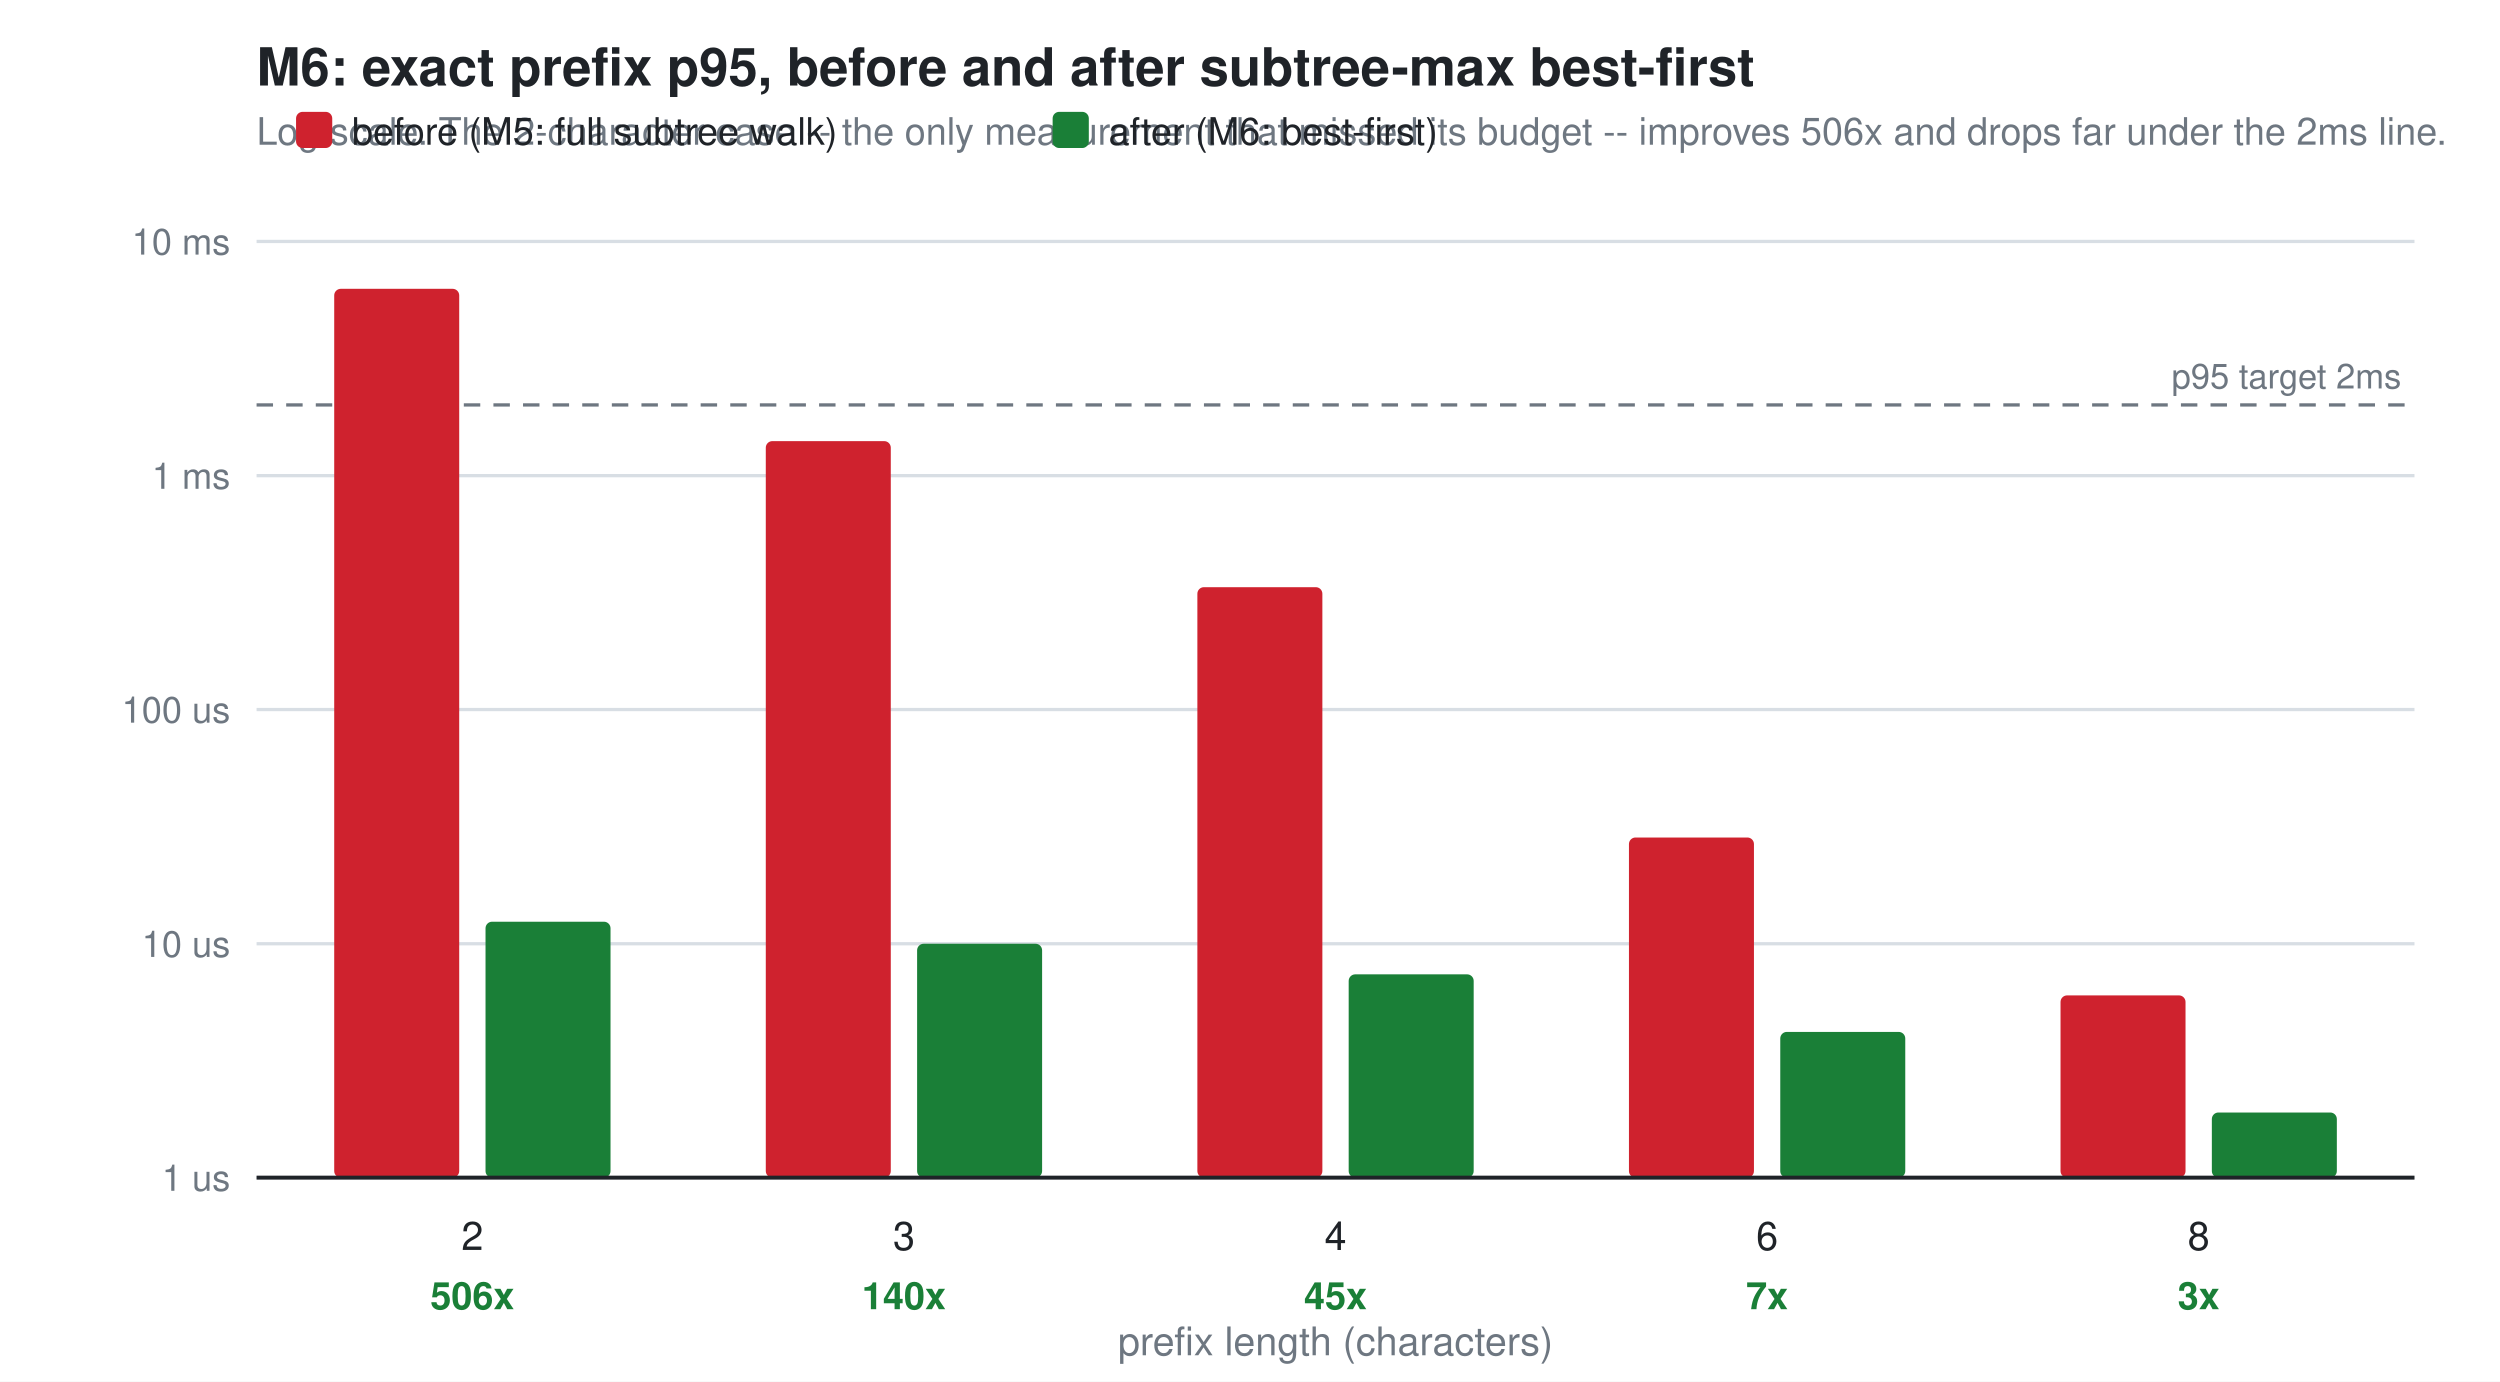
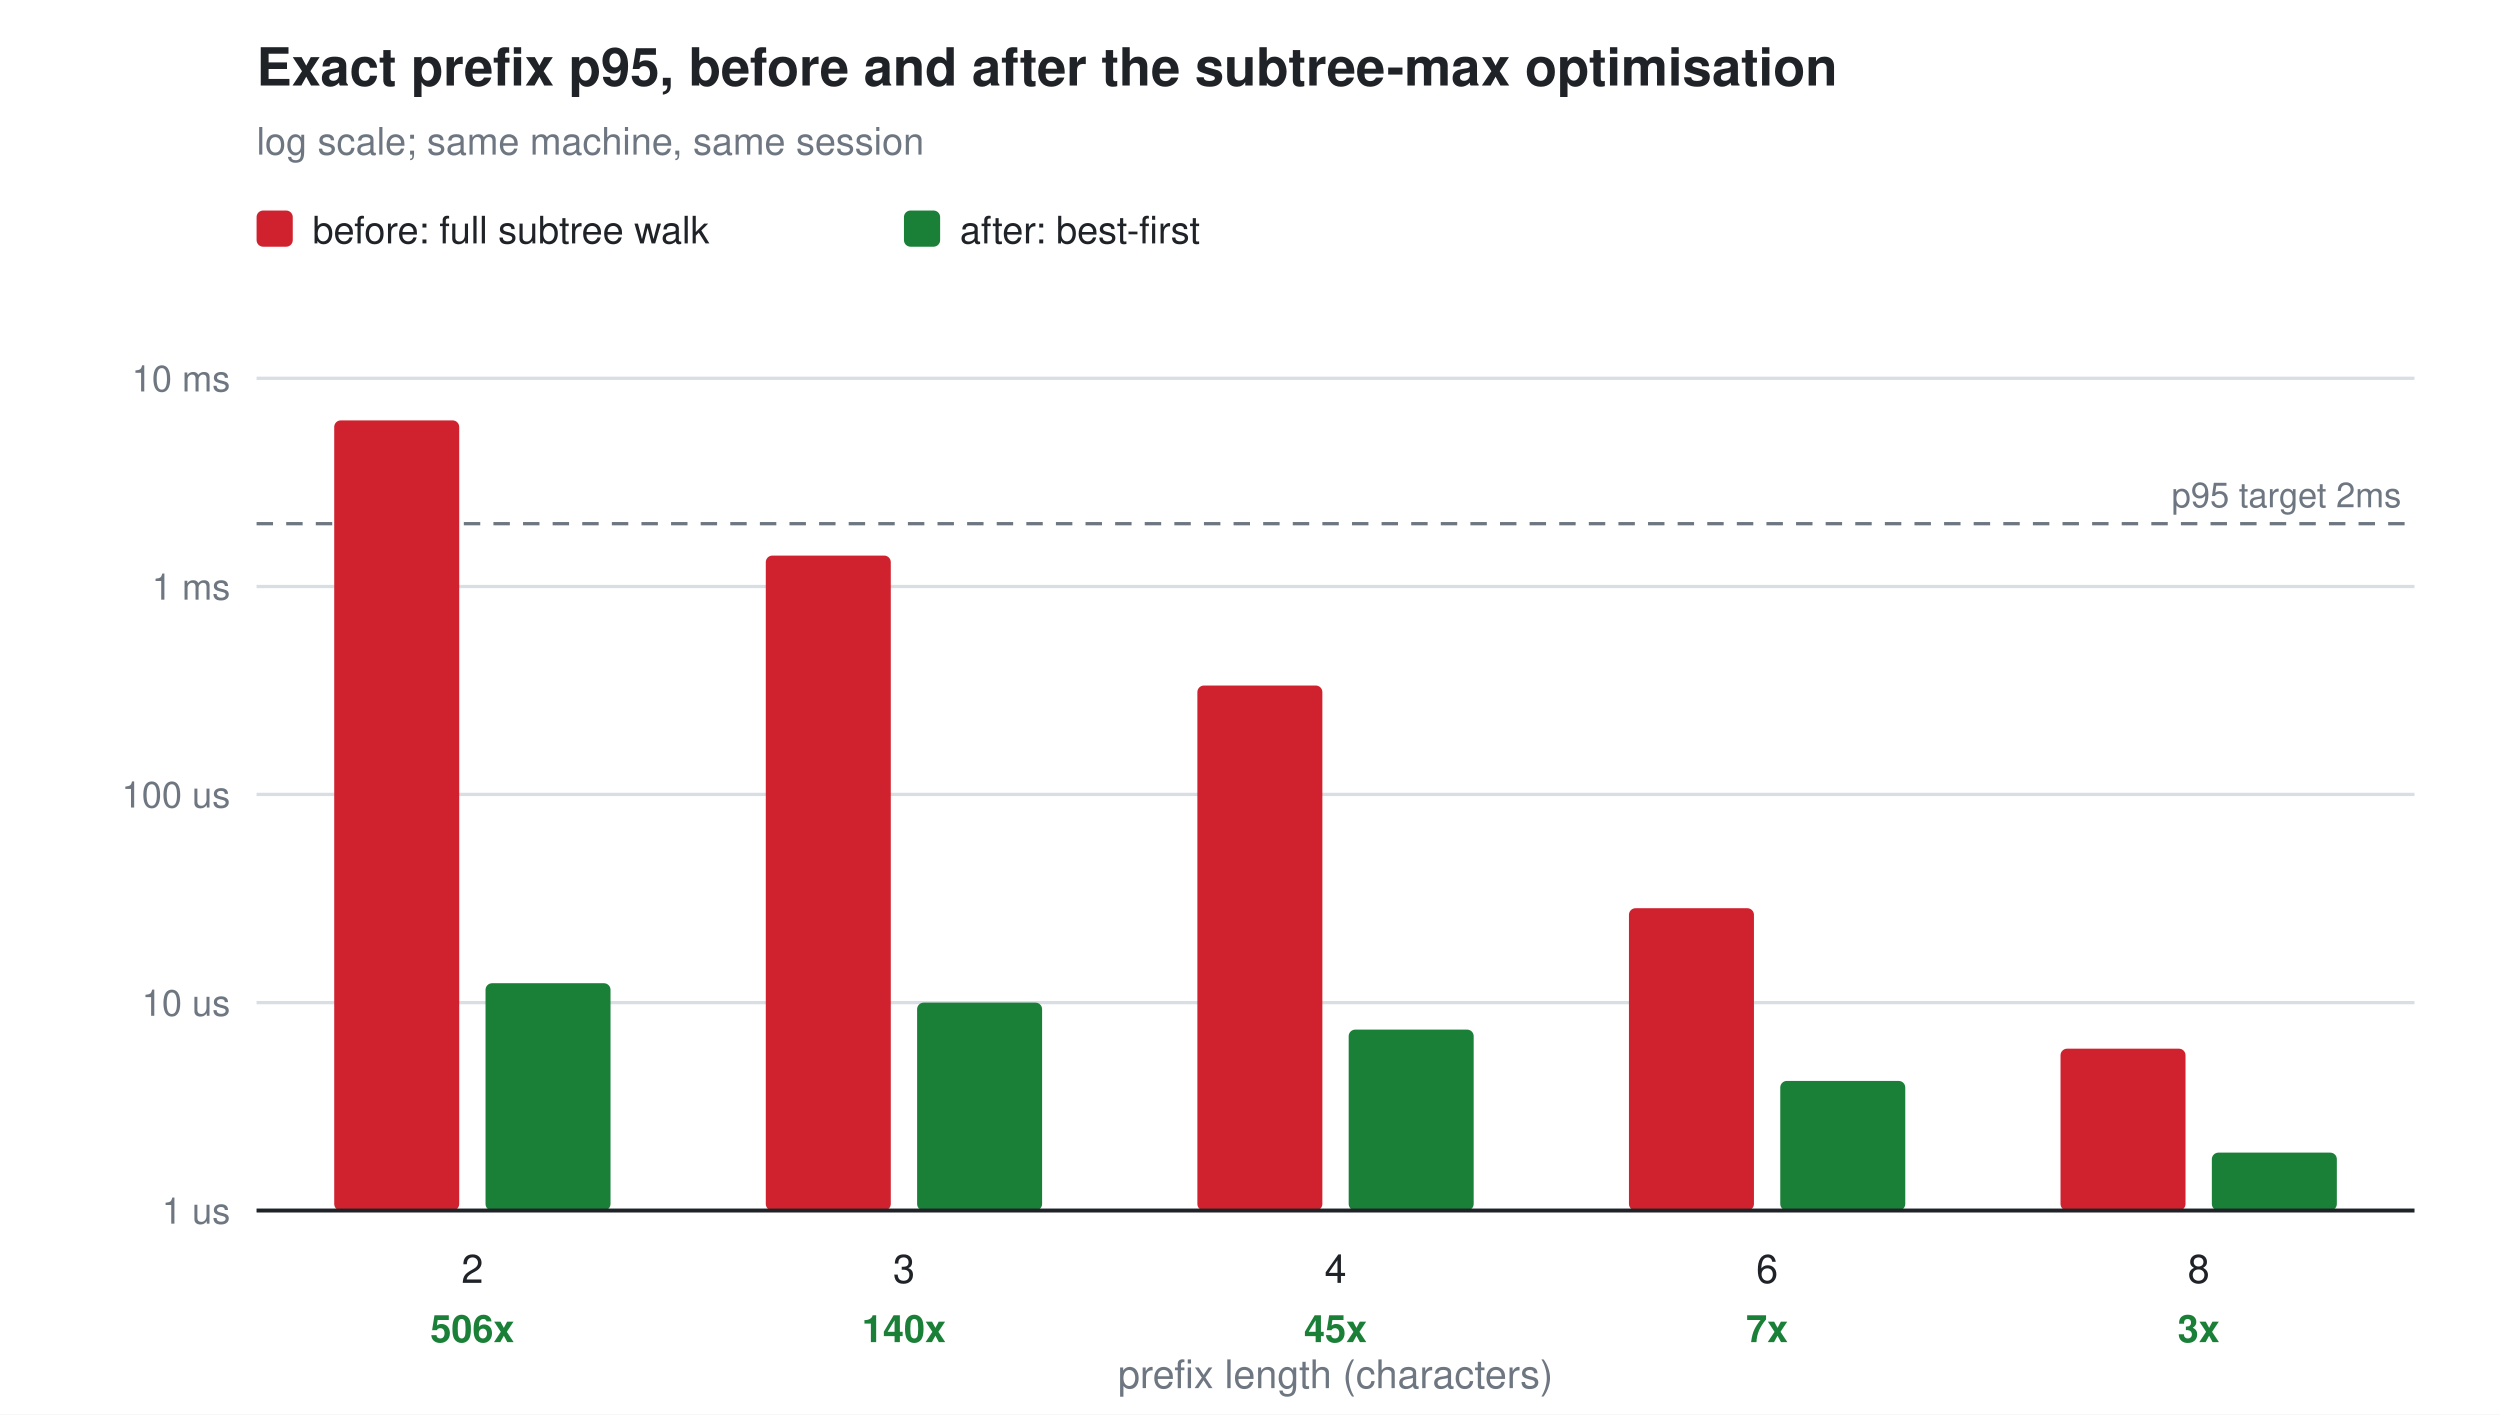
- <svg xmlns="http://www.w3.org/2000/svg" width="760" height="420" viewBox="0 0 760 420" font-family="-apple-system,Segoe UI,Helvetica,Arial,sans-serif">
-   <rect width="760" height="420" fill="#ffffff" />
-   <text x="78" y="26" font-size="16" font-weight="600" fill="#1f2328">M6: exact prefix p95, before and after subtree-max best-first</text>
-   <text x="78" y="44" font-size="11.5" fill="#6e7781">Log scale. The 2-character case -- the only measurement that missed its budget -- improves 506x and drops far under the 2ms line.</text>
-   <line x1="78" y1="358.0" x2="734" y2="358.0" stroke="#d8dee4" />
-   <text x="70" y="362.0" font-size="11" fill="#6e7781" text-anchor="end">1 us</text>
-   <line x1="78" y1="286.9" x2="734" y2="286.9" stroke="#d8dee4" />
-   <text x="70" y="290.9" font-size="11" fill="#6e7781" text-anchor="end">10 us</text>
-   <line x1="78" y1="215.7" x2="734" y2="215.7" stroke="#d8dee4" />
-   <text x="70" y="219.7" font-size="11" fill="#6e7781" text-anchor="end">100 us</text>
-   <line x1="78" y1="144.6" x2="734" y2="144.6" stroke="#d8dee4" />
-   <text x="70" y="148.6" font-size="11" fill="#6e7781" text-anchor="end">1 ms</text>
-   <line x1="78" y1="73.4" x2="734" y2="73.4" stroke="#d8dee4" />
-   <text x="70" y="77.4" font-size="11" fill="#6e7781" text-anchor="end">10 ms</text>
-   <line x1="78" y1="123.1" x2="734" y2="123.1" stroke="#6e7781" stroke-width="1" stroke-dasharray="5 4" />
-   <text x="730" y="118.1" font-size="10.5" fill="#6e7781" text-anchor="end">p95 target 2ms</text>
-   <rect x="101.6" y="87.8" width="38.0" height="270.2" fill="#cf222e" rx="2" />
-   <rect x="147.6" y="280.2" width="38.0" height="77.8" fill="#1a7f37" rx="2" />
-   <text x="143.6" y="380.0" font-size="12" fill="#1f2328" text-anchor="middle">2</text>
-   <text x="143.6" y="398.0" font-size="11.5" font-weight="700" fill="#1a7f37" text-anchor="middle">506x</text>
-   <rect x="232.8" y="134.1" width="38.0" height="223.9" fill="#cf222e" rx="2" />
-   <rect x="278.8" y="286.9" width="38.0" height="71.1" fill="#1a7f37" rx="2" />
-   <text x="274.8" y="380.0" font-size="12" fill="#1f2328" text-anchor="middle">3</text>
-   <text x="274.8" y="398.0" font-size="11.5" font-weight="700" fill="#1a7f37" text-anchor="middle">140x</text>
-   <rect x="364.0" y="178.5" width="38.0" height="179.5" fill="#cf222e" rx="2" />
-   <rect x="410.0" y="296.2" width="38.0" height="61.8" fill="#1a7f37" rx="2" />
-   <text x="406.0" y="380.0" font-size="12" fill="#1f2328" text-anchor="middle">4</text>
-   <text x="406.0" y="398.0" font-size="11.5" font-weight="700" fill="#1a7f37" text-anchor="middle">45x</text>
-   <rect x="495.2" y="254.6" width="38.0" height="103.4" fill="#cf222e" rx="2" />
-   <rect x="541.2" y="313.7" width="38.0" height="44.3" fill="#1a7f37" rx="2" />
-   <text x="537.2" y="380.0" font-size="12" fill="#1f2328" text-anchor="middle">6</text>
-   <text x="537.2" y="398.0" font-size="11.5" font-weight="700" fill="#1a7f37" text-anchor="middle">7x</text>
-   <rect x="626.4" y="302.6" width="38.0" height="55.4" fill="#cf222e" rx="2" />
-   <rect x="672.4" y="338.2" width="38.0" height="19.8" fill="#1a7f37" rx="2" />
-   <text x="668.4" y="380.0" font-size="12" fill="#1f2328" text-anchor="middle">8</text>
-   <text x="668.4" y="398.0" font-size="11.5" font-weight="700" fill="#1a7f37" text-anchor="middle">3x</text>
-   <line x1="78" y1="358" x2="734" y2="358" stroke="#1f2328" stroke-width="1.2" />
-   <text x="406.0" y="412" font-size="12" fill="#6e7781" text-anchor="middle">prefix length (characters)</text>
-   <rect x="90" y="34" width="11" height="11" fill="#cf222e" rx="2" />
-   <text x="107" y="44" font-size="11.5" fill="#1f2328">before (M5: full subtree walk)</text>
-   <rect x="320" y="34" width="11" height="11" fill="#1a7f37" rx="2" />
-   <text x="337" y="44" font-size="11.5" fill="#1f2328">after (M6: best-first)</text>
+ <svg xmlns="http://www.w3.org/2000/svg" width="760" height="430" viewBox="0 0 760 430" font-family="-apple-system,Segoe UI,Helvetica,Arial,sans-serif">
+   <rect width="760" height="430" fill="#ffffff" />
+   <text x="78" y="26" font-size="16" font-weight="600" fill="#1f2328">Exact prefix p95, before and after the subtree-max optimisation</text>
+   <text x="78" y="47" font-size="11.5" fill="#6e7781">log scale; same machine, same session</text>
+   <rect x="78.0" y="64" width="11" height="11" fill="#cf222e" rx="2" />
+   <text x="95.0" y="74" font-size="11.5" fill="#1f2328">before: full subtree walk</text>
+   <rect x="274.8" y="64" width="11" height="11" fill="#1a7f37" rx="2" />
+   <text x="291.8" y="74" font-size="11.5" fill="#1f2328">after: best-first</text>
+   <line x1="78" y1="368.0" x2="734" y2="368.0" stroke="#d8dee4" />
+   <text x="70" y="372.0" font-size="11" fill="#6e7781" text-anchor="end">1 us</text>
+   <line x1="78" y1="304.8" x2="734" y2="304.8" stroke="#d8dee4" />
+   <text x="70" y="308.8" font-size="11" fill="#6e7781" text-anchor="end">10 us</text>
+   <line x1="78" y1="241.5" x2="734" y2="241.5" stroke="#d8dee4" />
+   <text x="70" y="245.5" font-size="11" fill="#6e7781" text-anchor="end">100 us</text>
+   <line x1="78" y1="178.3" x2="734" y2="178.3" stroke="#d8dee4" />
+   <text x="70" y="182.3" font-size="11" fill="#6e7781" text-anchor="end">1 ms</text>
+   <line x1="78" y1="115.0" x2="734" y2="115.0" stroke="#d8dee4" />
+   <text x="70" y="119.0" font-size="11" fill="#6e7781" text-anchor="end">10 ms</text>
+   <line x1="78" y1="159.2" x2="734" y2="159.2" stroke="#6e7781" stroke-width="1" stroke-dasharray="5 4" />
+   <text x="730" y="154.2" font-size="10.5" fill="#6e7781" text-anchor="end">p95 target 2ms</text>
+   <rect x="101.6" y="127.8" width="38.0" height="240.2" fill="#cf222e" rx="2" />
+   <rect x="147.6" y="298.9" width="38.0" height="69.1" fill="#1a7f37" rx="2" />
+   <text x="143.6" y="390.0" font-size="12" fill="#1f2328" text-anchor="middle">2</text>
+   <text x="143.6" y="408.0" font-size="11.5" font-weight="700" fill="#1a7f37" text-anchor="middle">506x</text>
+   <rect x="232.8" y="168.9" width="38.0" height="199.1" fill="#cf222e" rx="2" />
+   <rect x="278.8" y="304.8" width="38.0" height="63.2" fill="#1a7f37" rx="2" />
+   <text x="274.8" y="390.0" font-size="12" fill="#1f2328" text-anchor="middle">3</text>
+   <text x="274.8" y="408.0" font-size="11.5" font-weight="700" fill="#1a7f37" text-anchor="middle">140x</text>
+   <rect x="364.0" y="208.4" width="38.0" height="159.6" fill="#cf222e" rx="2" />
+   <rect x="410.0" y="313.0" width="38.0" height="55.0" fill="#1a7f37" rx="2" />
+   <text x="406.0" y="390.0" font-size="12" fill="#1f2328" text-anchor="middle">4</text>
+   <text x="406.0" y="408.0" font-size="11.5" font-weight="700" fill="#1a7f37" text-anchor="middle">45x</text>
+   <rect x="495.2" y="276.1" width="38.0" height="91.9" fill="#cf222e" rx="2" />
+   <rect x="541.2" y="328.6" width="38.0" height="39.4" fill="#1a7f37" rx="2" />
+   <text x="537.2" y="390.0" font-size="12" fill="#1f2328" text-anchor="middle">6</text>
+   <text x="537.2" y="408.0" font-size="11.5" font-weight="700" fill="#1a7f37" text-anchor="middle">7x</text>
+   <rect x="626.4" y="318.8" width="38.0" height="49.2" fill="#cf222e" rx="2" />
+   <rect x="672.4" y="350.4" width="38.0" height="17.6" fill="#1a7f37" rx="2" />
+   <text x="668.4" y="390.0" font-size="12" fill="#1f2328" text-anchor="middle">8</text>
+   <text x="668.4" y="408.0" font-size="11.5" font-weight="700" fill="#1a7f37" text-anchor="middle">3x</text>
+   <line x1="78" y1="368" x2="734" y2="368" stroke="#1f2328" stroke-width="1.2" />
+   <text x="406.0" y="422" font-size="12" fill="#6e7781" text-anchor="middle">prefix length (characters)</text>
</svg>
